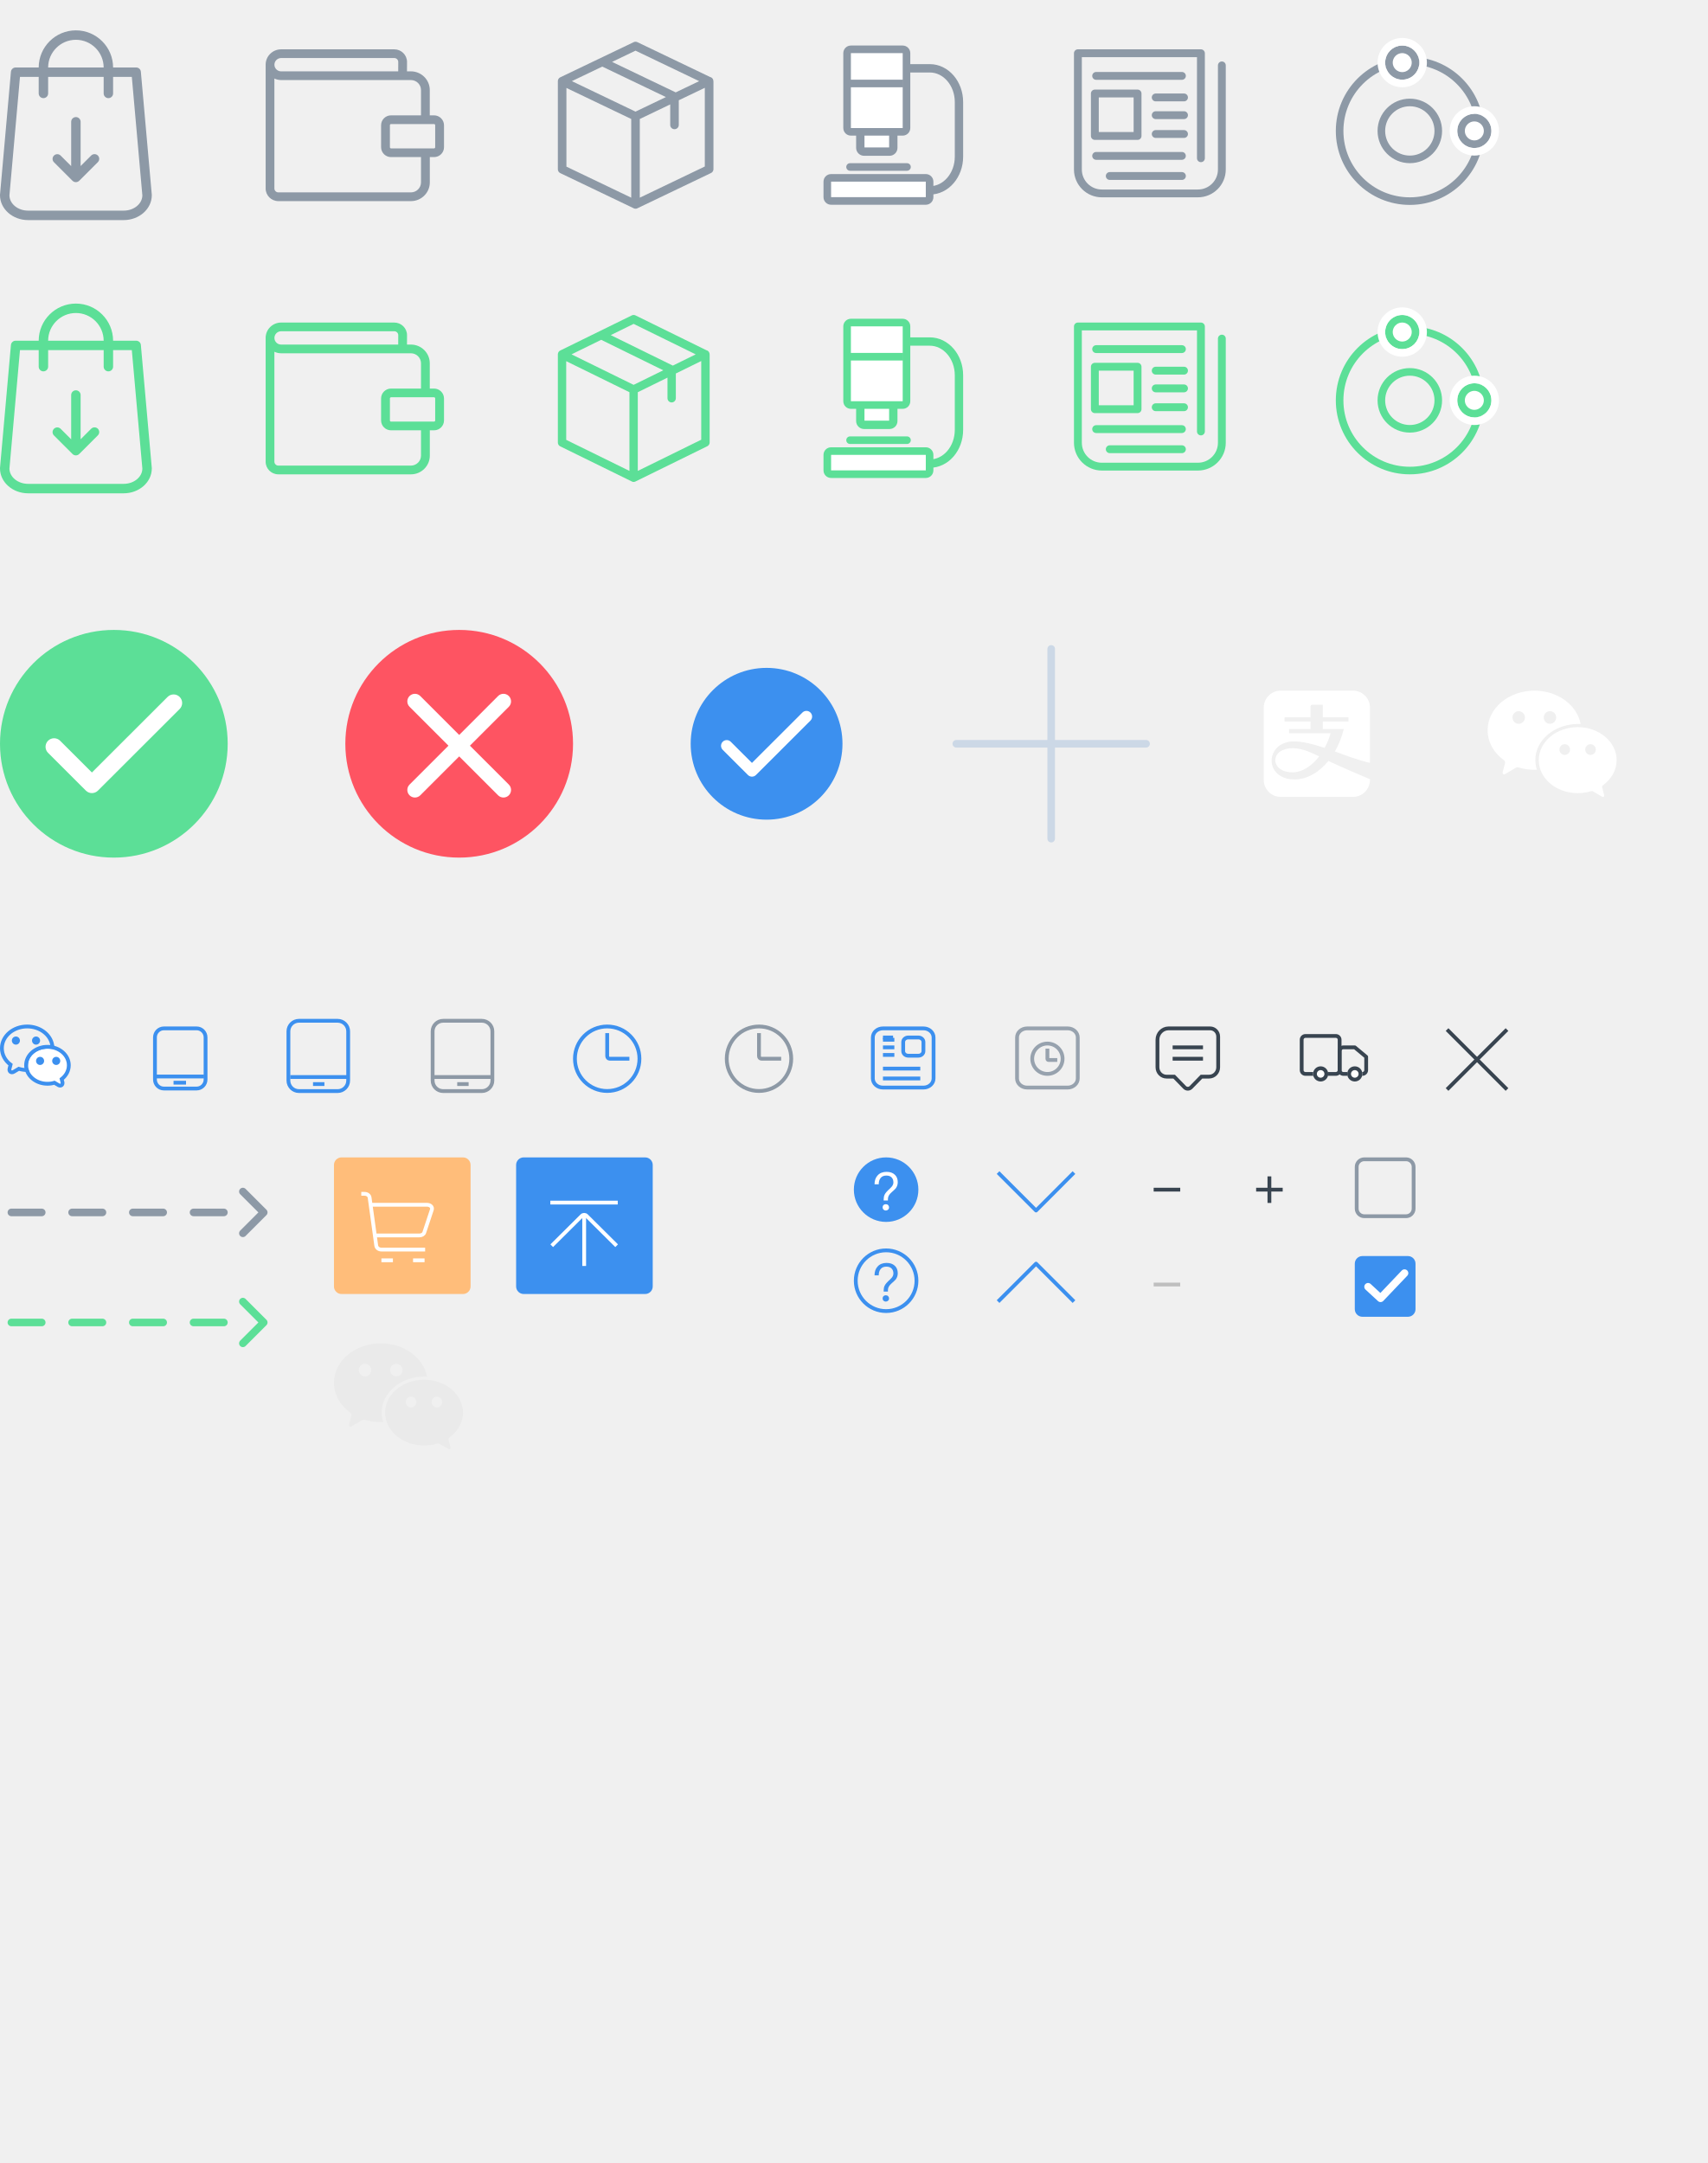
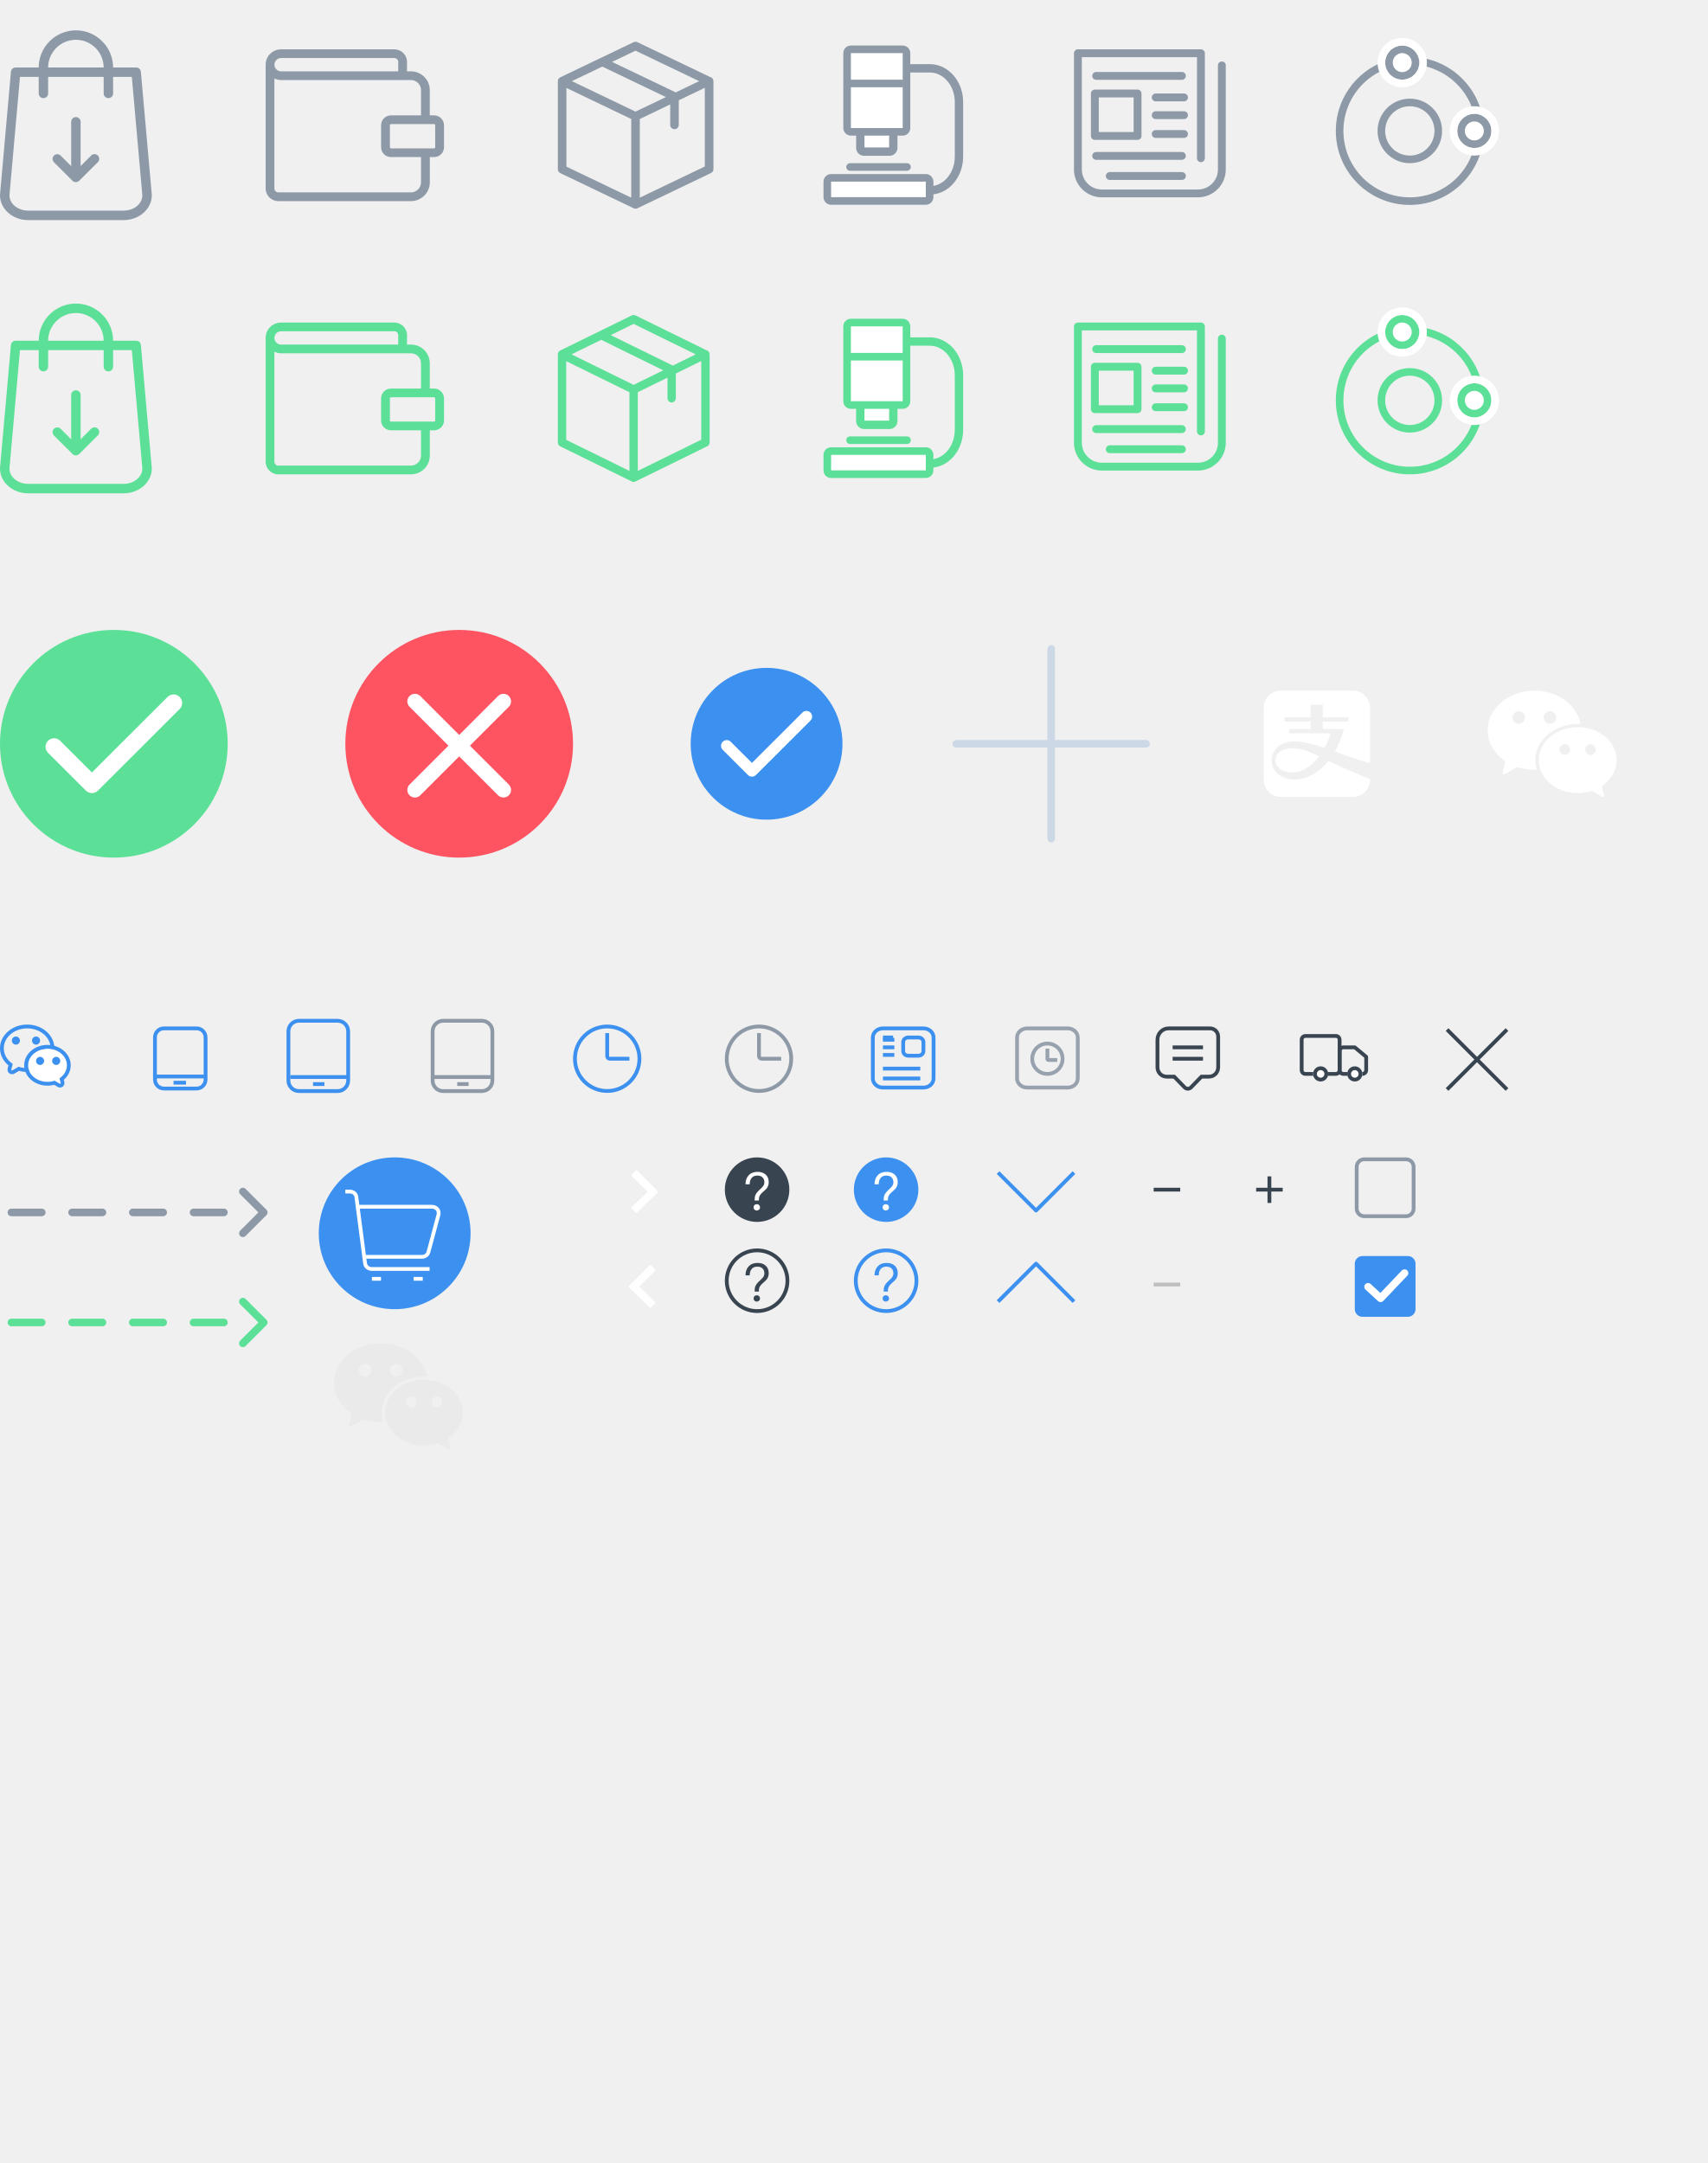
<svg xmlns="http://www.w3.org/2000/svg" xmlns:xlink="http://www.w3.org/1999/xlink" width="450px" height="570px" viewBox="0 0 450 570" version="1.1">
  <defs>
    <circle id="path-1" cx="5" cy="10" r="2" />
    <circle id="path-2" cx="14" cy="10" r="2" />
    <path d="M13.541,13.871 C13.454,13.819 13.35,13.808 13.254,13.837 C12.708,14.006 12.119,14.098 11.506,14.098 C8.672,14.098 6.375,12.141 6.375,9.727 C6.375,7.314 8.672,5.357 11.506,5.357 C14.339,5.357 16.636,7.314 16.636,9.727 C16.636,11.06 15.936,12.254 14.831,13.056 C14.742,13.12 14.702,13.234 14.729,13.341 L14.971,14.282 C15.043,14.563 14.9,14.674 14.654,14.529 L13.541,13.871 L13.541,13.871 Z" id="path-3" />
    <circle id="path-4" cx="16.5" cy="4.5" r="4.5" />
    <circle id="path-5" cx="35.5" cy="22.5" r="4.5" />
    <circle id="path-6" cx="16.5" cy="4.5" r="4.5" />
    <circle id="path-7" cx="35.5" cy="22.5" r="4.5" />
  </defs>
  <g id="官网" stroke="none" stroke-width="1" fill="none" fill-rule="evenodd">
    <g id="Artboard">
      <g id="Group-2" transform="translate(0, 166)">
        <circle id="Oval" fill="#5CDF97" cx="30" cy="30" r="30" />
        <path d="M24.219,43 C23.644,43 23.068,42.781 22.629,42.342 L12.66,32.388 C11.781,31.51 11.78,30.085 12.658,29.206 C13.536,28.327 14.961,28.326 15.84,29.204 L24.219,37.57 L44.16,17.658 C45.039,16.779 46.464,16.781 47.342,17.66 C48.22,18.54 48.219,19.964 47.34,20.842 L25.809,42.342 C25.369,42.781 24.794,43 24.219,43" id="checkmark" fill="#FFFFFF" />
      </g>
      <g id="Group-8" transform="translate(252, 171)" stroke="#CCD8E6" stroke-linecap="round" stroke-width="2">
        <path d="M0,25 L50,25" id="Line-5" />
        <path d="M25,0 L25,50" id="Line-5-Copy" />
      </g>
      <g id="Group" transform="translate(230, 271)" stroke="#3C90EF">
        <path d="M16,13.2 C16,14.526 14.806,15.6 13.333,15.6 L2.667,15.6 C1.194,15.6 0,14.526 0,13.2 L0,2.4 C0,1.074 1.194,0 2.667,0 L13.333,0 C14.806,0 16,1.074 16,2.4 L16,13.2 L16,13.2 Z" id="Shape" />
        <path d="M12,2.4 L9.333,2.4 C8.597,2.4 8,2.937 8,3.6 L8,6 C8,6.663 8.597,7.2 9.333,7.2 L12,7.2 C12.736,7.2 13.333,6.663 13.333,6 L13.333,3.6 C13.333,2.937 12.736,2.4 12,2.4 Z" id="Shape" />
        <path d="M2.667,2.4 L5.333,2.4" id="Shape" />
        <path d="M2.667,3 L5.667,3" id="Shape" />
        <path d="M2.667,5 L5.667,5" id="Shape" />
        <path d="M2.667,7 L5.667,7" id="Shape-Copy" />
        <path d="M2.667,10.6 L12.5,10.6" id="Shape" />
        <path d="M2.667,13.2 L12.5,13.2" id="Shape" />
      </g>
      <g id="Group" transform="translate(305, 271)" stroke="#384450">
        <path d="M13.882,0 L2.926,0 C1.316,0 0,1.35 0,3.001 L0,10.256 C0,11.616 1.074,12.718 2.4,12.718 L4.4,12.718 L7.158,15.547 C7.623,16.024 8.377,16.024 8.842,15.547 L11.6,12.718 L13.6,12.718 C14.926,12.718 16,11.616 16,10.256 L16,2.172 C16,0.973 15.052,0 13.882,0 L13.882,0 Z" id="Shape" />
        <path d="M4,5 L12,5" id="Shape" />
        <path d="M4,8 L12,8" id="Shape" />
      </g>
      <g id="Group-10-Copy-2" transform="translate(381, 271)" stroke="#384450" stroke-linecap="square">
        <path d="M0.667,0.667 L15.752,15.752" id="Line-5" />
        <path d="M0.667,0.667 L15.752,15.752" id="Line-5-Copy" transform="translate(8.209139, 8.209139) scale(-1, 1) translate(-8.209139, -8.209139) " />
      </g>
      <g id="Group-2" transform="translate(91, 166)">
        <circle id="Oval" fill="#FE5462" cx="30" cy="30" r="30" />
        <rect id="Rectangle-21" fill="#FFFFFF" transform="translate(30, 30.5) rotate(45) translate(-30, -30.5) " x="28" y="12" width="4" height="37" rx="2" />
        <rect id="Rectangle-21-Copy" fill="#FFFFFF" transform="translate(30, 30.5) scale(-1, 1) rotate(45) translate(-30, -30.5) " x="28" y="12" width="4" height="37" rx="2" />
      </g>
      <g id="Group-Copy-2" transform="translate(268, 271)" stroke="#97A2AE">
        <path d="M16,13.2 C16,14.526 14.806,15.6 13.333,15.6 L2.667,15.6 C1.194,15.6 0,14.526 0,13.2 L0,2.4 C0,1.074 1.194,0 2.667,0 L13.333,0 C14.806,0 16,1.074 16,2.4 L16,13.2 L16,13.2 Z" id="Shape" />
        <g id="Group" transform="translate(4, 4)">
          <path d="M8,4 C8,6.209 6.209,8 4,8 C1.791,8 0,6.209 0,4 C0,1.791 1.791,0 4,0 C6.209,0 8,1.791 8,4 L8,4 Z" id="Shape" />
          <path d="M4,1.333 L4,4.033 C4,4.199 4.134,4.333 4.3,4.333 L6.6,4.333" id="Shape" />
        </g>
      </g>
      <g id="Group-4" transform="translate(343, 273)">
        <rect id="Rectangle-3" stroke="#384450" x="0" y="0" width="10" height="10" rx="1" />
        <path d="M11,3 L14,3 L17,5.5 L17,9 C17,9.552 16.552,10 16,10 L11,10 C10.448,10 10,9.552 10,9 L10,4 C10,3.448 10.448,3 11,3 Z" id="Rectangle-3-Copy" stroke="#384450" stroke-linejoin="round" />
        <g id="Oval-4">
          <use fill="#FFFFFF" fill-rule="evenodd" xlink:href="#path-1" />
          <circle stroke="#384450" stroke-width="1" cx="5" cy="10" r="1.5" />
        </g>
        <g id="Oval-4-Copy">
          <use fill="#FFFFFF" fill-rule="evenodd" xlink:href="#path-2" />
          <circle stroke="#384450" stroke-width="1" cx="14" cy="10" r="1.5" />
        </g>
      </g>
      <g id="Group-2" transform="translate(182, 176)">
        <circle id="Oval" fill="#3C90EF" cx="20" cy="20" r="20" />
        <path d="M16.146,28.667 C15.762,28.667 15.379,28.521 15.086,28.228 L8.44,21.592 C7.854,21.007 7.853,20.057 8.438,19.471 C9.024,18.885 9.974,18.884 10.56,19.469 L16.146,25.047 L29.44,11.772 C30.026,11.186 30.976,11.187 31.561,11.774 C32.147,12.36 32.146,13.31 31.56,13.895 L17.206,28.228 C16.913,28.521 16.529,28.667 16.146,28.667" id="checkmark" fill="#FFFFFF" />
      </g>
      <g id="Group-4" transform="translate(3, 343)" stroke="#5CDF97" stroke-linecap="round" stroke-width="2">
        <path d="M0,5.5 L58.506,5.5" id="Line-4" stroke-dasharray="8" />
        <polyline id="Path-5" stroke-linejoin="round" points="61 0 66.5 5.5 61 11" />
      </g>
-       <g id="Group-33" transform="translate(88, 305)">
-         <rect id="Rectangle-10-Copy-2" fill="#FFBD7A" x="0" y="0" width="36" height="36" rx="2" />
-         <g id="Group-Copy-2" transform="translate(7.2, 9.6)" stroke="#FFFFFF">
-           <path d="M2.274,2.88 L17.275,2.88 C18.174,2.88 18.829,3.477 18.597,4.18 L16.598,10.196 C16.439,10.681 15.896,10.971 15.276,10.971 L3.638,10.971" id="Shape" />
-           <path d="M0,0 L0.847,0 C1.533,0 2.113,0.375 2.201,1.022 L3.938,13.612 C4.026,14.259 4.606,14.688 5.292,14.688 L16.825,14.688" id="Shape" />
-           <path d="M5.305,17.52 L8.337,17.52" id="Shape" />
-           <path d="M13.642,17.52 L16.674,17.52" id="Shape" />
-         </g>
-       </g>
-       <g id="Group-32" transform="translate(136, 305)">
-         <rect id="Rectangle-10-Copy-3" fill="#3C90EF" x="0" y="0" width="36" height="36" rx="2" />
-         <g id="Group-31-Copy" transform="translate(8.4, 10.8)" stroke="#FFFFFF">
-           <g id="Group" transform="translate(9.182169, 11.10313) rotate(-270) translate(-9.182169, -11.10313) translate(2.057169, 2.196875)">
-             <path d="M8.497,17.1 L0.607,9.154 C0.275,8.824 0.275,8.276 0.607,7.946 L8.497,0" id="Shape" />
-             <path d="M0.414,8.55 L13.825,8.55" id="Shape" />
-           </g>
-           <path d="M1.118,1.108 L17.882,1.108" id="Line-10" stroke-linecap="square" />
-         </g>
-       </g>
      <rect id="Rectangle-2" stroke="#8D99A6" x="357.5" y="305.5" width="15" height="15" rx="2" />
      <g id="Group-2" transform="translate(357, 331)">
        <rect id="Rectangle-2-Copy" fill="#3C90EF" x="0" y="0" width="16" height="16" rx="2" />
        <polyline id="Path-10" stroke="#FFFFFF" stroke-width="2" stroke-linecap="round" stroke-linejoin="round" points="3.5 8.093 6.788 11.128 13.102 4.5" />
      </g>
      <path d="M115.118,370.879 C115.887,370.879 116.511,370.248 116.511,369.469 C116.511,368.69 115.887,368.059 115.118,368.059 C114.349,368.059 113.725,368.69 113.725,369.469 C113.725,370.248 114.349,370.879 115.118,370.879 L115.118,370.879 Z M108.318,370.879 C109.087,370.879 109.711,370.248 109.711,369.469 C109.711,368.69 109.087,368.059 108.318,368.059 C107.549,368.059 106.925,368.69 106.925,369.469 C106.925,370.248 107.549,370.879 108.318,370.879 L108.318,370.879 Z M104.427,362.709 C105.331,362.709 106.065,361.966 106.065,361.05 C106.065,360.134 105.331,359.391 104.427,359.391 C103.522,359.391 102.788,360.134 102.788,361.05 C102.788,361.966 103.522,362.709 104.427,362.709 L104.427,362.709 Z M96.193,362.709 C97.098,362.709 97.831,361.966 97.831,361.05 C97.831,360.134 97.098,359.391 96.193,359.391 C95.288,359.391 94.554,360.134 94.554,361.05 C94.554,361.966 95.288,362.709 96.193,362.709 L96.193,362.709 Z M115.809,380.465 C115.635,380.363 115.427,380.34 115.234,380.399 C114.143,380.733 112.966,380.915 111.739,380.915 C106.071,380.915 101.477,377.034 101.477,372.247 C101.477,367.461 106.071,363.58 111.739,363.58 C117.406,363.58 122,367.461 122,372.247 C122,374.892 120.598,377.259 118.388,378.849 C118.211,378.976 118.131,379.202 118.186,379.415 L118.669,381.281 C118.814,381.839 118.528,382.059 118.034,381.77 L115.809,380.465 L115.809,380.465 Z M96.174,374.172 C97.473,374.564 98.872,374.777 100.33,374.777 C100.553,374.777 100.774,374.772 100.993,374.762 C100.721,373.949 100.576,373.092 100.576,372.206 C100.576,366.984 105.629,362.75 111.861,362.75 C112.079,362.75 112.296,362.756 112.511,362.766 C111.586,357.799 106.485,354 100.33,354 C93.52,354 88,358.651 88,364.389 C88,367.543 89.668,370.368 92.302,372.274 C92.55,372.453 92.663,372.768 92.584,373.066 L92.005,375.255 C91.83,375.916 92.164,376.175 92.748,375.83 L95.388,374.269 C95.626,374.128 95.91,374.093 96.174,374.172 Z" id="WeChat-Copy" fill="#EAEAEA" />
+       <g id="Group-34-Copy" transform="translate(84, 305)">
+         <rect id="Rectangle-10" fill="#3C90EF" x="0" y="0" width="40" height="40" rx="20" />
+         <g id="Group" transform="translate(7, 9)" stroke="#FFFFFF">
+           <path d="M3,4 L22.794,4 C23.98,4 24.844,4.974 24.538,6.12 L21.901,15.935 C21.69,16.725 20.974,17.2 20.156,17.2 L4.8,17.2" id="Shape" />
+           <path d="M0,0 L1.118,0 C2.023,0 2.788,0.521 2.905,1.419 L5.195,18.906 C5.312,19.804 6.077,20.4 6.982,20.4 L22.2,20.4" id="Shape" />
+           <path d="M7,23 L9.4,23" id="Shape" />
+           <path d="M18,23 L20.4,23" id="Shape" />
+         </g>
+       </g>
+       <polyline id="Path-78-Copy" stroke="#FFFFFF" stroke-width="2" transform="translate(169.5386, 314) scale(-1, 1) translate(-169.5386, -314) " points="172.077 309 167 314.077 172.077 319" />
+       <polyline id="Path-78-Copy-3" stroke="#FFFFFF" stroke-width="2" points="172.077 334 167 339.077 172.077 344" />
      <g id="Group-26" transform="translate(225, 329)">
        <circle id="Oval-3" stroke="#3C90EF" cx="8.5" cy="8.5" r="8" />
        <path d="M8.626,3.808 C9.522,3.808 10.236,4.046 10.782,4.55 C11.3,5.026 11.566,5.684 11.566,6.524 C11.566,7.154 11.384,7.7 11.034,8.162 C10.894,8.33 10.516,8.694 9.9,9.24 C9.592,9.506 9.382,9.758 9.242,10.01 C9.06,10.318 8.976,10.654 8.976,11.032 L8.976,11.354 L7.856,11.354 L7.856,11.032 C7.856,10.57 7.94,10.164 8.108,9.814 C8.304,9.394 8.766,8.862 9.522,8.19 C9.746,7.966 9.914,7.798 9.998,7.686 C10.278,7.336 10.418,6.972 10.418,6.58 C10.418,6.02 10.25,5.586 9.942,5.278 C9.62,4.942 9.158,4.788 8.57,4.788 C7.87,4.788 7.352,5.012 7.016,5.474 C6.708,5.866 6.554,6.398 6.554,7.084 L5.448,7.084 C5.448,6.104 5.714,5.32 6.274,4.732 C6.834,4.116 7.618,3.808 8.626,3.808 Z M8.416,12.334 C8.654,12.334 8.864,12.404 9.032,12.572 C9.186,12.726 9.27,12.922 9.27,13.16 C9.27,13.412 9.186,13.608 9.018,13.762 C8.85,13.916 8.654,14 8.416,14 C8.178,14 7.982,13.916 7.814,13.762 C7.646,13.594 7.576,13.398 7.576,13.16 C7.576,12.922 7.646,12.726 7.814,12.572 C7.982,12.404 8.178,12.334 8.416,12.334 Z" id="？" fill="#3C90EF" />
      </g>
      <g id="Group-26-Copy" transform="translate(225, 305)">
        <circle id="Oval-3" fill="#3C90EF" cx="8.5" cy="8.5" r="8.5" />
        <path d="M8.626,3.808 C9.522,3.808 10.236,4.046 10.782,4.55 C11.3,5.026 11.566,5.684 11.566,6.524 C11.566,7.154 11.384,7.7 11.034,8.162 C10.894,8.33 10.516,8.694 9.9,9.24 C9.592,9.506 9.382,9.758 9.242,10.01 C9.06,10.318 8.976,10.654 8.976,11.032 L8.976,11.354 L7.856,11.354 L7.856,11.032 C7.856,10.57 7.94,10.164 8.108,9.814 C8.304,9.394 8.766,8.862 9.522,8.19 C9.746,7.966 9.914,7.798 9.998,7.686 C10.278,7.336 10.418,6.972 10.418,6.58 C10.418,6.02 10.25,5.586 9.942,5.278 C9.62,4.942 9.158,4.788 8.57,4.788 C7.87,4.788 7.352,5.012 7.016,5.474 C6.708,5.866 6.554,6.398 6.554,7.084 L5.448,7.084 C5.448,6.104 5.714,5.32 6.274,4.732 C6.834,4.116 7.618,3.808 8.626,3.808 Z M8.416,12.334 C8.654,12.334 8.864,12.404 9.032,12.572 C9.186,12.726 9.27,12.922 9.27,13.16 C9.27,13.412 9.186,13.608 9.018,13.762 C8.85,13.916 8.654,14 8.416,14 C8.178,14 7.982,13.916 7.814,13.762 C7.646,13.594 7.576,13.398 7.576,13.16 C7.576,12.922 7.646,12.726 7.814,12.572 C7.982,12.404 8.178,12.334 8.416,12.334 Z" id="？" fill="#FFFFFF" />
      </g>
      <g id="Group-4-Copy" transform="translate(3, 314)" stroke="#8D99A6" stroke-linecap="round" stroke-width="2">
        <path d="M0,5.5 L58.506,5.5" id="Line-4" stroke-dasharray="8" />
        <polyline id="Path-5" stroke-linejoin="round" points="61 0 66.5 5.5 61 11" />
      </g>
      <path d="M339.805,197.21 L339.805,197.21 C342.393,196.954 344.789,197.942 347.615,199.322 C345.628,201.913 343.097,203.532 340.565,203.532 C336.209,203.532 334.921,200.1 337.074,198.224 C337.792,197.589 339.106,197.279 339.805,197.21 Z M356.053,199.581 L356.054,199.581 C354.933,199.206 353.43,198.632 351.755,198.027 C352.761,196.278 353.564,194.287 354.092,192.124 L348.573,192.124 L348.573,190.136 L355.334,190.136 L355.334,189.026 L348.573,189.026 L348.573,185.712 L345.813,185.712 C345.329,185.712 345.329,186.19 345.329,186.19 L345.329,189.026 L338.491,189.026 L338.491,190.136 L345.329,190.136 L345.329,192.124 L339.683,192.124 L339.683,193.233 L350.633,193.233 C350.232,194.614 349.695,195.91 349.056,197.088 C345.503,195.915 341.712,194.964 339.33,195.549 C337.807,195.925 336.826,196.596 336.249,197.296 C333.604,200.515 335.501,205.403 341.088,205.403 C344.391,205.403 347.573,203.561 350.039,200.527 C353.717,202.295 361,205.331 361,205.331 L361,205.515 C361,207.992 358.994,210 356.516,210 L337.485,210 C335.007,210 333,207.992 333,205.515 L333,186.486 C333,184.008 335.007,182 337.485,182 L356.516,182 C358.994,182 361,184.008 361,186.486 L361,201.004 C361,201.004 360.086,200.932 356.053,199.581 Z" id="Icon" fill="#FFFFFF" />
      <g id="Group-Copy-2" transform="translate(191, 270)" stroke="#8D99A6">
        <path d="M17.5,9 C17.5,4.305 13.695,0.5 9,0.5 C4.305,0.5 0.5,4.305 0.5,9 C0.5,13.695 4.305,17.5 9,17.5 C13.695,17.5 17.5,13.695 17.5,9 Z" id="Shape" />
        <path d="M9,2.25 L9,8.325 C9,8.698 9.302,9 9.675,9 L14.85,9" id="Shape" />
+       </g>
+       <g id="Group-26" transform="translate(191, 329)">
+         <circle id="Oval-3" stroke="#384450" cx="8.5" cy="8.5" r="8" />
+         <path d="M8.626,3.808 C9.522,3.808 10.236,4.046 10.782,4.55 C11.3,5.026 11.566,5.684 11.566,6.524 C11.566,7.154 11.384,7.7 11.034,8.162 C10.894,8.33 10.516,8.694 9.9,9.24 C9.592,9.506 9.382,9.758 9.242,10.01 C9.06,10.318 8.976,10.654 8.976,11.032 L8.976,11.354 L7.856,11.354 L7.856,11.032 C7.856,10.57 7.94,10.164 8.108,9.814 C8.304,9.394 8.766,8.862 9.522,8.19 C9.746,7.966 9.914,7.798 9.998,7.686 C10.278,7.336 10.418,6.972 10.418,6.58 C10.418,6.02 10.25,5.586 9.942,5.278 C9.62,4.942 9.158,4.788 8.57,4.788 C7.87,4.788 7.352,5.012 7.016,5.474 C6.708,5.866 6.554,6.398 6.554,7.084 L5.448,7.084 C5.448,6.104 5.714,5.32 6.274,4.732 C6.834,4.116 7.618,3.808 8.626,3.808 Z M8.416,12.334 C8.654,12.334 8.864,12.404 9.032,12.572 C9.186,12.726 9.27,12.922 9.27,13.16 C9.27,13.412 9.186,13.608 9.018,13.762 C8.85,13.916 8.654,14 8.416,14 C8.178,14 7.982,13.916 7.814,13.762 C7.646,13.594 7.576,13.398 7.576,13.16 C7.576,12.922 7.646,12.726 7.814,12.572 C7.982,12.404 8.178,12.334 8.416,12.334 Z" id="？" fill="#384450" />
+       </g>
+       <g id="Group-26-Copy" transform="translate(191, 305)">
+         <circle id="Oval-3" fill="#384450" cx="8.5" cy="8.5" r="8.5" />
+         <path d="M8.626,3.808 C9.522,3.808 10.236,4.046 10.782,4.55 C11.3,5.026 11.566,5.684 11.566,6.524 C11.566,7.154 11.384,7.7 11.034,8.162 C10.894,8.33 10.516,8.694 9.9,9.24 C9.592,9.506 9.382,9.758 9.242,10.01 C9.06,10.318 8.976,10.654 8.976,11.032 L8.976,11.354 L7.856,11.354 L7.856,11.032 C7.856,10.57 7.94,10.164 8.108,9.814 C8.304,9.394 8.766,8.862 9.522,8.19 C9.746,7.966 9.914,7.798 9.998,7.686 C10.278,7.336 10.418,6.972 10.418,6.58 C10.418,6.02 10.25,5.586 9.942,5.278 C9.62,4.942 9.158,4.788 8.57,4.788 C7.87,4.788 7.352,5.012 7.016,5.474 C6.708,5.866 6.554,6.398 6.554,7.084 L5.448,7.084 C5.448,6.104 5.714,5.32 6.274,4.732 C6.834,4.116 7.618,3.808 8.626,3.808 Z M8.416,12.334 C8.654,12.334 8.864,12.404 9.032,12.572 C9.186,12.726 9.27,12.922 9.27,13.16 C9.27,13.412 9.186,13.608 9.018,13.762 C8.85,13.916 8.654,14 8.416,14 C8.178,14 7.982,13.916 7.814,13.762 C7.646,13.594 7.576,13.398 7.576,13.16 C7.576,12.922 7.646,12.726 7.814,12.572 C7.982,12.404 8.178,12.334 8.416,12.334 Z" id="？" fill="#FFFFFF" />
      </g>
      <g id="Group-Copy-4" transform="translate(151, 270)" stroke="#3C90EF">
        <path d="M17.5,9 C17.5,4.305 13.695,0.5 9,0.5 C4.305,0.5 0.5,4.305 0.5,9 C0.5,13.695 4.305,17.5 9,17.5 C13.695,17.5 17.5,13.695 17.5,9 Z" id="Shape" />
        <path d="M9,2.25 L9,8.325 C9,8.698 9.302,9 9.675,9 L14.85,9" id="Shape" />
      </g>
      <g id="Group-Copy-3" transform="translate(76, 269)" stroke="#3C90EF">
        <path d="M15.747,15.747 C15.747,17.282 14.503,18.526 12.968,18.526 L2.779,18.526 C1.244,18.526 0,17.282 0,15.747 L0,2.779 C0,1.244 1.244,0 2.779,0 L12.968,0 C14.503,0 15.747,1.244 15.747,2.779 L15.747,15.747 L15.747,15.747 Z" id="Shape" />
        <path d="M0.463,14.821 L15.463,14.821" id="Shape" />
        <path d="M6.484,16.674 L9.484,16.674" id="Shape" />
      </g>
      <g id="Group-Copy-5" transform="translate(114, 269)" stroke="#8D99A6">
        <path d="M15.747,15.747 C15.747,17.282 14.503,18.526 12.968,18.526 L2.779,18.526 C1.244,18.526 0,17.282 0,15.747 L0,2.779 C0,1.244 1.244,0 2.779,0 L12.968,0 C14.503,0 15.747,1.244 15.747,2.779 L15.747,15.747 L15.747,15.747 Z" id="Shape" />
        <path d="M0.463,14.821 L15.463,14.821" id="Shape" />
        <path d="M6.484,16.674 L9.484,16.674" id="Shape" />
      </g>
      <g id="Group" transform="translate(40, 271)" stroke="#3C90EF">
        <path d="M14.167,13.474 C14.167,14.787 13.113,15.851 11.814,15.851 L3.186,15.851 C1.887,15.851 0.833,14.787 0.833,13.474 L0.833,2.378 C0.833,1.064 1.887,0 3.186,0 L11.814,0 C13.113,0 14.167,1.064 14.167,2.378 L14.167,13.474 L14.167,13.474 Z" id="Shape" />
        <path d="M0.412,12.681 L13.775,12.681" id="Shape" />
        <path d="M5.727,14.316 L9.02,14.316" id="Shape" />
      </g>
      <g id="Group-9" transform="translate(1, 271)">
        <path d="M4.233,9.693 C4.233,9.693 4.233,9.693 4.233,9.693 L4.233,9.693 C4.233,9.693 4.233,9.693 4.233,9.693 Z M3.947,10.651 L2.63,11.436 C1.949,11.842 1.319,11.351 1.519,10.59 L1.787,9.567 C0.349,8.488 -0.5,6.926 -0.5,5.238 C-0.5,2.049 2.5,-0.5 6.165,-0.5 C9.441,-0.5 12.234,1.548 12.747,4.329 L12.862,4.949 L12.231,4.919 C12.132,4.914 12.031,4.912 11.931,4.912 C9.074,4.912 6.788,6.843 6.788,9.179 C6.788,9.566 6.85,9.945 6.971,10.311 L7.179,10.938 L6.519,10.968 C6.402,10.973 6.284,10.976 6.165,10.976 C5.401,10.976 4.654,10.865 3.947,10.651 Z" id="Path" stroke="#3C90EF" />
        <g id="Path">
          <use fill="#FFFFFF" fill-rule="evenodd" xlink:href="#path-3" />
          <path stroke="#3C90EF" stroke-width="1" d="M13.795,13.44 L13.795,13.44 L13.795,13.44 Z M13.341,14.333 C12.755,14.508 12.137,14.598 11.506,14.598 C8.412,14.598 5.875,12.436 5.875,9.727 C5.875,7.018 8.412,4.857 11.506,4.857 C14.599,4.857 17.136,7.018 17.136,9.727 C17.136,11.142 16.437,12.452 15.252,13.365 L15.455,14.157 C15.637,14.865 15.034,15.334 14.399,14.959 L13.341,14.333 Z" />
        </g>
        <path d="M13.812,9.643 C14.399,9.643 14.875,9.163 14.875,8.571 C14.875,7.98 14.399,7.5 13.812,7.5 C13.226,7.5 12.75,7.98 12.75,8.571 C12.75,9.163 13.226,9.643 13.812,9.643 L13.812,9.643 Z" id="Path" fill="#3C90EF" />
        <path d="M9.562,9.643 C10.149,9.643 10.625,9.163 10.625,8.571 C10.625,7.98 10.149,7.5 9.562,7.5 C8.976,7.5 8.5,7.98 8.5,8.571 C8.5,9.163 8.976,9.643 9.562,9.643 L9.562,9.643 Z" id="Path" fill="#3C90EF" />
        <path d="M8.5,4.286 C9.087,4.286 9.562,3.806 9.562,3.214 C9.562,2.623 9.087,2.143 8.5,2.143 C7.913,2.143 7.438,2.623 7.438,3.214 C7.438,3.806 7.913,4.286 8.5,4.286 L8.5,4.286 Z" id="Path" fill="#3C90EF" />
        <path d="M3.188,4.286 C3.774,4.286 4.25,3.806 4.25,3.214 C4.25,2.623 3.774,2.143 3.188,2.143 C2.601,2.143 2.125,2.623 2.125,3.214 C2.125,3.806 2.601,4.286 3.188,4.286 L3.188,4.286 Z" id="Path" fill="#3C90EF" />
      </g>
      <g id="Group-11" transform="translate(218, 85)">
        <g id="Group-10">
          <path d="M14,5 L27.009,5 C31.254,5 34.696,8.984 34.696,13.899 L34.696,28.275 C34.696,33.19 31.254,37.174 27.009,37.174 L14,37.174" id="Rectangle-9" stroke="#5CDF97" stroke-width="2.2" />
          <rect id="Rectangle-7-Copy" stroke="#5CDF97" stroke-width="2.2" fill="#FFFFFF" x="8.696" y="18.261" width="8.696" height="8.696" rx="1" />
          <rect id="Rectangle-7" stroke="#5CDF97" stroke-width="2" fill="#FFFFFF" x="5.217" y="0" width="15.652" height="21.739" rx="1" />
          <rect id="Rectangle-10-Copy" fill="#5CDF97" x="6" y="8" width="14" height="2" />
          <rect id="Rectangle-7-Copy-2" stroke="#5CDF97" stroke-width="2" fill="#FFFFFF" transform="translate(13.47826, 36.91304) rotate(90) translate(-13.47826, -36.91304) " x="10.435" y="23.435" width="6.087" height="26.957" rx="1" />
          <rect id="Rectangle-10" fill="#5CDF97" x="5" y="30" width="17" height="2" rx="1" />
        </g>
      </g>
      <g id="Group-11-Copy" transform="translate(218, 13)">
        <g id="Group-10">
          <path d="M14,5 L27.009,5 C31.254,5 34.696,8.984 34.696,13.899 L34.696,28.275 C34.696,33.19 31.254,37.174 27.009,37.174 L14,37.174" id="Rectangle-9" stroke="#8D99A6" stroke-width="2.2" />
          <rect id="Rectangle-7-Copy" stroke="#8D99A6" stroke-width="2.2" fill="#FFFFFF" x="8.696" y="18.261" width="8.696" height="8.696" rx="1" />
          <rect id="Rectangle-7" stroke="#8D99A6" stroke-width="2" fill="#FFFFFF" x="5.217" y="0" width="15.652" height="21.739" rx="1" />
          <rect id="Rectangle-10-Copy" fill="#8D99A6" x="6" y="8" width="14" height="2" />
          <rect id="Rectangle-7-Copy-2" stroke="#8D99A6" stroke-width="2" fill="#FFFFFF" transform="translate(13.47826, 36.91304) rotate(90) translate(-13.47826, -36.91304) " x="10.435" y="23.435" width="6.087" height="26.957" rx="1" />
          <rect id="Rectangle-10" fill="#8D99A6" x="5" y="30" width="17" height="2" rx="1" />
        </g>
      </g>
      <path d="M321.972,88.198 C322.542,88.198 323.009,88.663 323,89.232 L323,116.674 C323,120.716 319.709,124 315.658,124 L290.342,124 C286.291,124 283,120.716 283,116.674 L283,86.034 C283,85.465 283.466,85 284.036,85 L316.453,85 C317.023,85 317.489,85.465 317.489,86.034 L317.489,113.701 C317.489,114.269 317.023,114.735 316.453,114.735 C315.883,114.735 315.416,114.269 315.416,113.701 L315.416,87.069 L285.073,87.069 L285.073,116.683 C285.073,119.579 287.431,121.94 290.342,121.94 L315.667,121.94 C318.569,121.94 320.936,119.587 320.936,116.683 L320.936,89.232 C320.936,88.663 321.402,88.198 321.972,88.198 Z M311.443,93.033 L288.848,93.033 C288.277,93.033 287.811,92.567 287.811,91.998 C287.811,91.43 288.277,90.964 288.848,90.964 L311.443,90.964 C312.013,90.964 312.48,91.43 312.48,91.998 C312.48,92.567 312.013,93.033 311.443,93.033 Z M311.443,112.046 C312.013,112.046 312.471,112.511 312.471,113.08 C312.471,113.649 312.004,114.114 311.434,114.114 L288.848,114.114 C288.277,114.114 287.811,113.649 287.811,113.08 C287.811,112.511 288.277,112.046 288.848,112.046 L311.443,112.046 Z M311.443,117.346 C312.013,117.346 312.48,117.812 312.48,118.381 C312.48,118.949 312.013,119.415 311.443,119.415 L292.432,119.415 C291.862,119.415 291.396,118.949 291.396,118.381 C291.396,117.812 291.862,117.346 292.432,117.346 L311.443,117.346 Z M287.466,96.644 C287.466,96.075 287.932,95.61 288.502,95.61 L299.757,95.61 C300.327,95.61 300.793,96.075 300.793,96.644 L300.793,107.831 C300.793,108.4 300.327,108.865 299.757,108.865 L288.502,108.865 C287.932,108.865 287.466,108.4 287.466,107.831 L287.466,96.644 Z M289.539,97.678 L289.539,106.797 L298.72,106.797 L298.72,97.678 L289.539,97.678 Z M311.996,96.644 C312.575,96.644 313.032,97.109 313.032,97.678 C313.032,98.247 312.566,98.712 311.996,98.712 L304.542,98.712 C303.972,98.712 303.505,98.247 303.505,97.678 C303.505,97.109 303.972,96.644 304.542,96.644 L311.996,96.644 Z M311.996,101.315 C312.575,101.315 313.032,101.781 313.032,102.35 C313.032,102.918 312.566,103.384 311.996,103.384 L304.542,103.384 C303.972,103.384 303.505,102.918 303.505,102.35 C303.505,101.781 303.972,101.315 304.542,101.315 L311.996,101.315 Z M313.032,107.314 C313.032,107.883 312.575,108.348 311.996,108.348 L304.542,108.348 C303.972,108.348 303.505,107.883 303.505,107.314 C303.505,106.745 303.972,106.28 304.542,106.28 L311.996,106.28 C312.566,106.28 313.032,106.745 313.032,107.314 Z" id="newspaper" fill="#5CDF97" />
      <g id="Group-12" transform="translate(353, 83)">
        <circle id="Oval-7" stroke="#5CDF97" stroke-width="2" cx="18.5" cy="22.5" r="7.5" />
        <circle id="Oval-8" stroke="#5CDF97" stroke-width="2" cx="18.5" cy="22.5" r="18.5" />
        <g id="Oval-7-Copy">
          <use fill="#FFFFFF" fill-rule="evenodd" xlink:href="#path-4" />
          <circle stroke="#5CDF97" stroke-width="2" cx="16.5" cy="4.5" r="3.5" />
          <circle stroke="#FFFFFF" stroke-width="2" cx="16.5" cy="4.5" r="5.5" />
        </g>
        <g id="Oval-7-Copy-2">
          <use fill="#FFFFFF" fill-rule="evenodd" xlink:href="#path-5" />
          <circle stroke="#5CDF97" stroke-width="2" cx="35.5" cy="22.5" r="3.5" />
          <circle stroke="#FFFFFF" stroke-width="2" cx="35.5" cy="22.5" r="5.5" />
        </g>
      </g>
      <g id="Group-12-Copy" transform="translate(353, 12)">
        <circle id="Oval-7" stroke="#8D99A6" stroke-width="2" cx="18.5" cy="22.5" r="7.5" />
        <circle id="Oval-8" stroke="#8D99A6" stroke-width="2" cx="18.5" cy="22.5" r="18.5" />
        <g id="Oval-7-Copy">
          <use fill="#FFFFFF" fill-rule="evenodd" xlink:href="#path-6" />
          <circle stroke="#8D99A6" stroke-width="2" cx="16.5" cy="4.5" r="3.5" />
          <circle stroke="#FFFFFF" stroke-width="2" cx="16.5" cy="4.5" r="5.5" />
        </g>
        <g id="Oval-7-Copy-2">
          <use fill="#FFFFFF" fill-rule="evenodd" xlink:href="#path-7" />
          <circle stroke="#8D99A6" stroke-width="2" cx="35.5" cy="22.5" r="3.5" />
          <circle stroke="#FFFFFF" stroke-width="2" cx="35.5" cy="22.5" r="5.5" />
        </g>
      </g>
      <path d="M321.972,16.198 C322.542,16.198 323.009,16.663 323,17.232 L323,44.674 C323,48.716 319.709,52 315.658,52 L290.342,52 C286.291,52 283,48.716 283,44.674 L283,14.034 C283,13.465 283.466,13 284.036,13 L316.453,13 C317.023,13 317.489,13.465 317.489,14.034 L317.489,41.701 C317.489,42.269 317.023,42.735 316.453,42.735 C315.883,42.735 315.416,42.269 315.416,41.701 L315.416,15.069 L285.073,15.069 L285.073,44.683 C285.073,47.579 287.431,49.94 290.342,49.94 L315.667,49.94 C318.569,49.94 320.936,47.587 320.936,44.683 L320.936,17.232 C320.936,16.663 321.402,16.198 321.972,16.198 Z M311.443,21.033 L288.848,21.033 C288.277,21.033 287.811,20.567 287.811,19.998 C287.811,19.43 288.277,18.964 288.848,18.964 L311.443,18.964 C312.013,18.964 312.48,19.43 312.48,19.998 C312.48,20.567 312.013,21.033 311.443,21.033 Z M311.443,40.046 C312.013,40.046 312.471,40.511 312.471,41.08 C312.471,41.649 312.004,42.114 311.434,42.114 L288.848,42.114 C288.277,42.114 287.811,41.649 287.811,41.08 C287.811,40.511 288.277,40.046 288.848,40.046 L311.443,40.046 Z M311.443,45.346 C312.013,45.346 312.48,45.812 312.48,46.381 C312.48,46.949 312.013,47.415 311.443,47.415 L292.432,47.415 C291.862,47.415 291.396,46.949 291.396,46.381 C291.396,45.812 291.862,45.346 292.432,45.346 L311.443,45.346 Z M287.466,24.644 C287.466,24.075 287.932,23.61 288.502,23.61 L299.757,23.61 C300.327,23.61 300.793,24.075 300.793,24.644 L300.793,35.831 C300.793,36.4 300.327,36.865 299.757,36.865 L288.502,36.865 C287.932,36.865 287.466,36.4 287.466,35.831 L287.466,24.644 Z M289.539,25.678 L289.539,34.797 L298.72,34.797 L298.72,25.678 L289.539,25.678 Z M311.996,24.644 C312.575,24.644 313.032,25.109 313.032,25.678 C313.032,26.247 312.566,26.712 311.996,26.712 L304.542,26.712 C303.972,26.712 303.505,26.247 303.505,25.678 C303.505,25.109 303.972,24.644 304.542,24.644 L311.996,24.644 Z M311.996,29.315 C312.575,29.315 313.032,29.781 313.032,30.35 C313.032,30.918 312.566,31.384 311.996,31.384 L304.542,31.384 C303.972,31.384 303.505,30.918 303.505,30.35 C303.505,29.781 303.972,29.315 304.542,29.315 L311.996,29.315 Z M313.032,35.314 C313.032,35.883 312.575,36.348 311.996,36.348 L304.542,36.348 C303.972,36.348 303.505,35.883 303.505,35.314 C303.505,34.745 303.972,34.28 304.542,34.28 L311.996,34.28 C312.566,34.28 313.032,34.745 313.032,35.314 Z" id="newspaper-copy" fill="#8D99A6" />
      <path d="M186.982,93.373 C186.982,93.206 186.945,93.039 186.872,92.881 C186.725,92.565 186.441,92.352 186.129,92.287 L167.449,83.111 C167.147,82.963 166.789,82.963 166.486,83.111 L147.624,92.37 C147.257,92.547 147.018,92.918 147,93.336 L147,93.345 L147,93.382 L147,116.618 C147,117.045 147.238,117.435 147.624,117.621 L166.486,126.879 C166.496,126.879 166.496,126.879 166.505,126.889 C166.532,126.898 166.56,126.907 166.587,126.926 C166.597,126.926 166.606,126.935 166.624,126.935 C166.652,126.944 166.679,126.954 166.707,126.963 C166.716,126.963 166.725,126.972 166.734,126.972 C166.762,126.981 166.798,126.981 166.826,126.991 L166.853,126.991 C166.89,126.991 166.936,127 166.972,127 C167.009,127 167.055,127 167.092,126.991 L167.119,126.991 C167.147,126.991 167.183,126.981 167.211,126.972 C167.22,126.972 167.229,126.963 167.238,126.963 C167.266,126.954 167.293,126.944 167.321,126.935 C167.33,126.935 167.339,126.926 167.358,126.926 C167.385,126.916 167.413,126.907 167.44,126.889 C167.449,126.889 167.449,126.889 167.459,126.879 L186.376,117.593 C186.752,117.407 187,117.017 187,116.59 L187,93.401 C186.982,93.392 186.982,93.382 186.982,93.373 L186.982,93.373 Z M166.963,85.35 L183.323,93.382 L177.298,96.345 L160.939,88.312 L166.963,85.35 L166.963,85.35 Z M166.963,101.415 L150.604,93.382 L158.417,89.547 L174.776,97.58 L166.963,101.415 L166.963,101.415 Z M149.201,95.175 L165.863,103.356 L165.863,124.093 L149.201,115.912 L149.201,95.175 L149.201,95.175 Z M168.064,124.093 L168.064,103.356 L175.886,99.512 L175.886,104.935 C175.886,105.548 176.381,106.049 176.986,106.049 C177.591,106.049 178.087,105.548 178.087,104.935 L178.087,98.425 L184.781,95.138 L184.781,115.875 L168.064,124.093 L168.064,124.093 Z" id="package-6" fill="#5CDF97" />
      <path d="M187.981,21.373 C187.981,21.206 187.944,21.039 187.868,20.881 C187.718,20.565 187.427,20.352 187.107,20.287 L167.961,11.111 C167.65,10.963 167.284,10.963 166.974,11.111 L147.639,20.37 C147.263,20.547 147.019,20.918 147,21.336 L147,21.345 L147,21.382 L147,44.618 C147,45.045 147.244,45.435 147.639,45.621 L166.974,54.879 C166.983,54.879 166.983,54.879 166.992,54.889 C167.021,54.898 167.049,54.907 167.077,54.926 C167.086,54.926 167.096,54.935 167.115,54.935 C167.143,54.944 167.171,54.954 167.199,54.963 C167.209,54.963 167.218,54.972 167.227,54.972 C167.256,54.981 167.293,54.981 167.321,54.991 L167.35,54.991 C167.387,54.991 167.434,55 167.472,55 C167.509,55 167.556,55 167.594,54.991 L167.622,54.991 C167.65,54.991 167.688,54.981 167.716,54.972 C167.726,54.972 167.735,54.963 167.744,54.963 C167.773,54.954 167.801,54.944 167.829,54.935 C167.838,54.935 167.848,54.926 167.867,54.926 C167.895,54.916 167.923,54.907 167.951,54.889 C167.961,54.889 167.961,54.889 167.97,54.879 L187.361,45.593 C187.746,45.407 188,45.017 188,44.59 L188,21.401 C187.981,21.392 187.981,21.382 187.981,21.373 L187.981,21.373 Z M167.462,13.35 L184.231,21.382 L178.055,24.345 L161.287,16.312 L167.462,13.35 L167.462,13.35 Z M167.462,29.415 L150.694,21.382 L158.702,17.547 L175.471,25.58 L167.462,29.415 L167.462,29.415 Z M149.256,23.175 L166.334,31.356 L166.334,52.093 L149.256,43.912 L149.256,23.175 L149.256,23.175 Z M168.59,52.093 L168.59,31.356 L176.608,27.512 L176.608,32.935 C176.608,33.548 177.116,34.049 177.736,34.049 C178.356,34.049 178.864,33.548 178.864,32.935 L178.864,26.425 L185.725,23.138 L185.725,43.875 L168.59,52.093 L168.59,52.093 Z" id="package-6-copy" fill="#8D99A6" />
      <path d="M114.369,102.395 L113.25,102.395 L113.25,95.734 C113.25,93.01 111.014,90.802 108.277,90.802 L107.245,90.802 L107.255,88.326 C107.255,86.491 105.751,85 103.901,85 L74.077,85 C71.851,85 70.029,86.778 70,88.986 L70,89.043 L70,121.674 C70,123.509 71.504,125 73.354,125 L108.286,125 C111.033,125 113.26,122.783 113.26,120.068 L113.26,113.397 L114.378,113.397 C115.824,113.397 117,112.231 117,110.797 L117,104.995 C116.99,103.562 115.814,102.395 114.369,102.395 L114.369,102.395 Z M74.077,87.294 L103.901,87.294 C104.469,87.294 104.942,87.753 104.942,88.317 L104.932,90.802 L74.077,90.802 C73.104,90.802 72.313,90.018 72.313,89.053 C72.313,88.087 73.104,87.294 74.077,87.294 L74.077,87.294 Z M110.937,120.059 C110.937,121.511 109.742,122.697 108.277,122.697 L73.345,122.697 C72.776,122.697 72.304,122.238 72.304,121.664 L72.304,92.694 C72.844,92.952 73.441,93.096 74.077,93.096 L108.277,93.096 C109.742,93.096 110.937,94.281 110.937,95.734 L110.937,102.395 L103.043,102.395 C101.597,102.395 100.421,103.562 100.421,104.995 L100.421,110.797 C100.421,112.231 101.597,113.397 103.043,113.397 L110.937,113.397 L110.937,120.059 L110.937,120.059 Z M114.677,110.797 C114.677,110.969 114.542,111.103 114.369,111.103 L103.052,111.103 C102.879,111.103 102.744,110.969 102.744,110.797 L102.744,104.995 C102.744,104.833 102.879,104.689 103.052,104.689 L114.369,104.689 C114.532,104.689 114.677,104.823 114.677,104.995 L114.677,110.797 L114.677,110.797 L114.677,110.797 Z" id="wallet" fill="#5CDF97" />
      <path d="M114.369,30.395 L113.25,30.395 L113.25,23.734 C113.25,21.01 111.014,18.802 108.277,18.802 L107.245,18.802 L107.255,16.326 C107.255,14.491 105.751,13 103.901,13 L74.077,13 C71.851,13 70.029,14.778 70,16.986 L70,17.043 L70,49.674 C70,51.509 71.504,53 73.354,53 L108.286,53 C111.033,53 113.26,50.783 113.26,48.068 L113.26,41.397 L114.378,41.397 C115.824,41.397 117,40.231 117,38.797 L117,32.995 C116.99,31.562 115.814,30.395 114.369,30.395 L114.369,30.395 Z M74.077,15.294 L103.901,15.294 C104.469,15.294 104.942,15.753 104.942,16.317 L104.932,18.802 L74.077,18.802 C73.104,18.802 72.313,18.018 72.313,17.053 C72.313,16.087 73.104,15.294 74.077,15.294 L74.077,15.294 Z M110.937,48.059 C110.937,49.511 109.742,50.697 108.277,50.697 L73.345,50.697 C72.776,50.697 72.304,50.238 72.304,49.664 L72.304,20.694 C72.844,20.952 73.441,21.096 74.077,21.096 L108.277,21.096 C109.742,21.096 110.937,22.281 110.937,23.734 L110.937,30.395 L103.043,30.395 C101.597,30.395 100.421,31.562 100.421,32.995 L100.421,38.797 C100.421,40.231 101.597,41.397 103.043,41.397 L110.937,41.397 L110.937,48.059 L110.937,48.059 Z M114.677,38.797 C114.677,38.969 114.542,39.103 114.369,39.103 L103.052,39.103 C102.879,39.103 102.744,38.969 102.744,38.797 L102.744,32.995 C102.744,32.833 102.879,32.689 103.052,32.689 L114.369,32.689 C114.532,32.689 114.677,32.823 114.677,32.995 L114.677,38.797 L114.677,38.797 L114.677,38.797 Z" id="wallet-copy" fill="#8D99A6" />
      <path d="M40,123.335 L40,123.449 C40,127.061 36.674,130 32.591,130 L7.409,130 C3.326,130 0,127.061 0,123.449 L0,123.335 L2.881,90.909 C2.943,90.267 3.482,89.781 4.124,89.781 L10.197,89.781 C10.207,84.388 14.601,80 20,80 C25.399,80 29.793,84.388 29.803,89.781 L35.876,89.781 C36.528,89.781 37.067,90.267 37.119,90.909 L40,123.335 Z M20,82.484 C15.969,82.484 12.694,85.755 12.684,89.781 L27.316,89.781 C27.306,85.755 24.031,82.484 20,82.484 Z M24.021,112.985 C24.508,112.498 25.295,112.498 25.782,112.975 C26.269,113.461 26.269,114.248 25.782,114.734 L20.87,119.64 C20.622,119.878 20.311,120.002 19.99,120.002 C19.668,120.002 19.347,119.878 19.109,119.64 L14.218,114.755 C13.731,114.268 13.731,113.482 14.218,112.995 C14.705,112.509 15.492,112.509 15.979,112.995 L18.756,115.769 L18.756,104.094 C18.756,103.411 19.316,102.852 20,102.852 C20.684,102.852 21.244,103.411 21.244,104.094 L21.244,115.759 L24.021,112.985 Z M32.591,127.506 C35.285,127.506 37.482,125.715 37.513,123.5 L34.736,92.265 L29.803,92.265 L29.803,96.622 C29.803,97.305 29.244,97.864 28.56,97.864 C27.876,97.864 27.316,97.305 27.316,96.622 L27.316,92.265 L12.684,92.265 L12.684,96.622 C12.684,97.305 12.124,97.864 11.44,97.864 C10.756,97.864 10.197,97.305 10.197,96.622 L10.197,92.265 L5.264,92.265 L2.487,123.49 C2.518,125.715 4.715,127.506 7.409,127.506 L32.591,127.506 Z" id="shopping-bag-3" fill="#5CDF97" />
      <path d="M40,51.335 L40,51.449 C40,55.061 36.674,58 32.591,58 L7.409,58 C3.326,58 0,55.061 0,51.449 L0,51.335 L2.881,18.909 C2.943,18.267 3.482,17.781 4.124,17.781 L10.197,17.781 C10.207,12.388 14.601,8 20,8 C25.399,8 29.793,12.388 29.803,17.781 L35.876,17.781 C36.528,17.781 37.067,18.267 37.119,18.909 L40,51.335 Z M20,10.484 C15.969,10.484 12.694,13.755 12.684,17.781 L27.316,17.781 C27.306,13.755 24.031,10.484 20,10.484 Z M24.021,40.985 C24.508,40.498 25.295,40.498 25.782,40.975 C26.269,41.461 26.269,42.248 25.782,42.734 L20.87,47.64 C20.622,47.878 20.311,48.002 19.99,48.002 C19.668,48.002 19.347,47.878 19.109,47.64 L14.218,42.755 C13.731,42.268 13.731,41.482 14.218,40.995 C14.705,40.509 15.492,40.509 15.979,40.995 L18.756,43.769 L18.756,32.094 C18.756,31.411 19.316,30.852 20,30.852 C20.684,30.852 21.244,31.411 21.244,32.094 L21.244,43.759 L24.021,40.985 Z M32.591,55.506 C35.285,55.506 37.482,53.715 37.513,51.5 L34.736,20.265 L29.803,20.265 L29.803,24.622 C29.803,25.305 29.244,25.864 28.56,25.864 C27.876,25.864 27.316,25.305 27.316,24.622 L27.316,20.265 L12.684,20.265 L12.684,24.622 C12.684,25.305 12.124,25.864 11.44,25.864 C10.756,25.864 10.197,25.305 10.197,24.622 L10.197,20.265 L5.264,20.265 L2.487,51.49 C2.518,53.715 4.715,55.506 7.409,55.506 L32.591,55.506 Z" id="shopping-bag-3-copy" fill="#8D99A6" />
      <path d="M419.118,198.941 C419.887,198.941 420.511,198.307 420.511,197.526 C420.511,196.744 419.887,196.111 419.118,196.111 C418.349,196.111 417.725,196.744 417.725,197.526 C417.725,198.307 418.349,198.941 419.118,198.941 L419.118,198.941 Z M412.318,198.941 C413.087,198.941 413.711,198.307 413.711,197.526 C413.711,196.744 413.087,196.111 412.318,196.111 C411.549,196.111 410.925,196.744 410.925,197.526 C410.925,198.307 411.549,198.941 412.318,198.941 L412.318,198.941 Z M408.427,190.741 C409.331,190.741 410.065,189.996 410.065,189.076 C410.065,188.157 409.331,187.411 408.427,187.411 C407.522,187.411 406.788,188.157 406.788,189.076 C406.788,189.996 407.522,190.741 408.427,190.741 L408.427,190.741 Z M400.193,190.741 C401.098,190.741 401.831,189.996 401.831,189.076 C401.831,188.157 401.098,187.411 400.193,187.411 C399.288,187.411 398.554,188.157 398.554,189.076 C398.554,189.996 399.288,190.741 400.193,190.741 L400.193,190.741 Z M419.809,208.563 C419.635,208.46 419.427,208.437 419.234,208.496 C418.143,208.831 416.966,209.014 415.739,209.014 C410.071,209.014 405.477,205.119 405.477,200.315 C405.477,195.51 410.071,191.615 415.739,191.615 C421.406,191.615 426,195.51 426,200.315 C426,202.968 424.598,205.345 422.388,206.94 C422.211,207.068 422.131,207.295 422.186,207.508 L422.669,209.381 C422.814,209.941 422.528,210.162 422.034,209.872 L419.809,208.563 L419.809,208.563 Z M400.174,202.247 C401.473,202.64 402.872,202.854 404.33,202.854 C404.553,202.854 404.774,202.849 404.993,202.839 C404.721,202.023 404.576,201.162 404.576,200.273 C404.576,195.032 409.629,190.783 415.861,190.783 C416.079,190.783 416.296,190.788 416.511,190.798 C415.586,185.813 410.485,182 404.33,182 C397.52,182 392,186.668 392,192.427 C392,195.592 393.668,198.428 396.302,200.341 C396.55,200.521 396.663,200.837 396.584,201.136 L396.005,203.334 C395.83,203.997 396.164,204.256 396.748,203.91 L399.388,202.344 C399.626,202.202 399.91,202.167 400.174,202.247 Z" id="WeChat" fill="#FFFFFF" />
      <polyline id="Path-78-Copy-2" stroke="#3C90EF" stroke-linejoin="round" points="263 309 273.009 319 283 309" />
      <polyline id="Path-78-Copy" stroke="#3C90EF" stroke-linejoin="round" transform="translate(273, 338) scale(1, -1) translate(-273, -338) " points="263 333 273.009 343 283 333" />
      <g id="Group-9-Copy" transform="translate(331, 310)" fill="#384450">
        <rect id="Rectangle-6" x="0" y="3" width="7" height="1" />
        <rect id="Rectangle-6-Copy" transform="translate(3.5, 3.5) rotate(90) translate(-3.5, -3.5) " x="0" y="3" width="7" height="1" />
      </g>
      <rect id="Rectangle-6" fill="#BFBFBF" x="304" y="338" width="7" height="1" />
      <rect id="Rectangle-6-Copy-2" fill="#384450" x="304" y="313" width="7" height="1" />
    </g>
  </g>
</svg>
